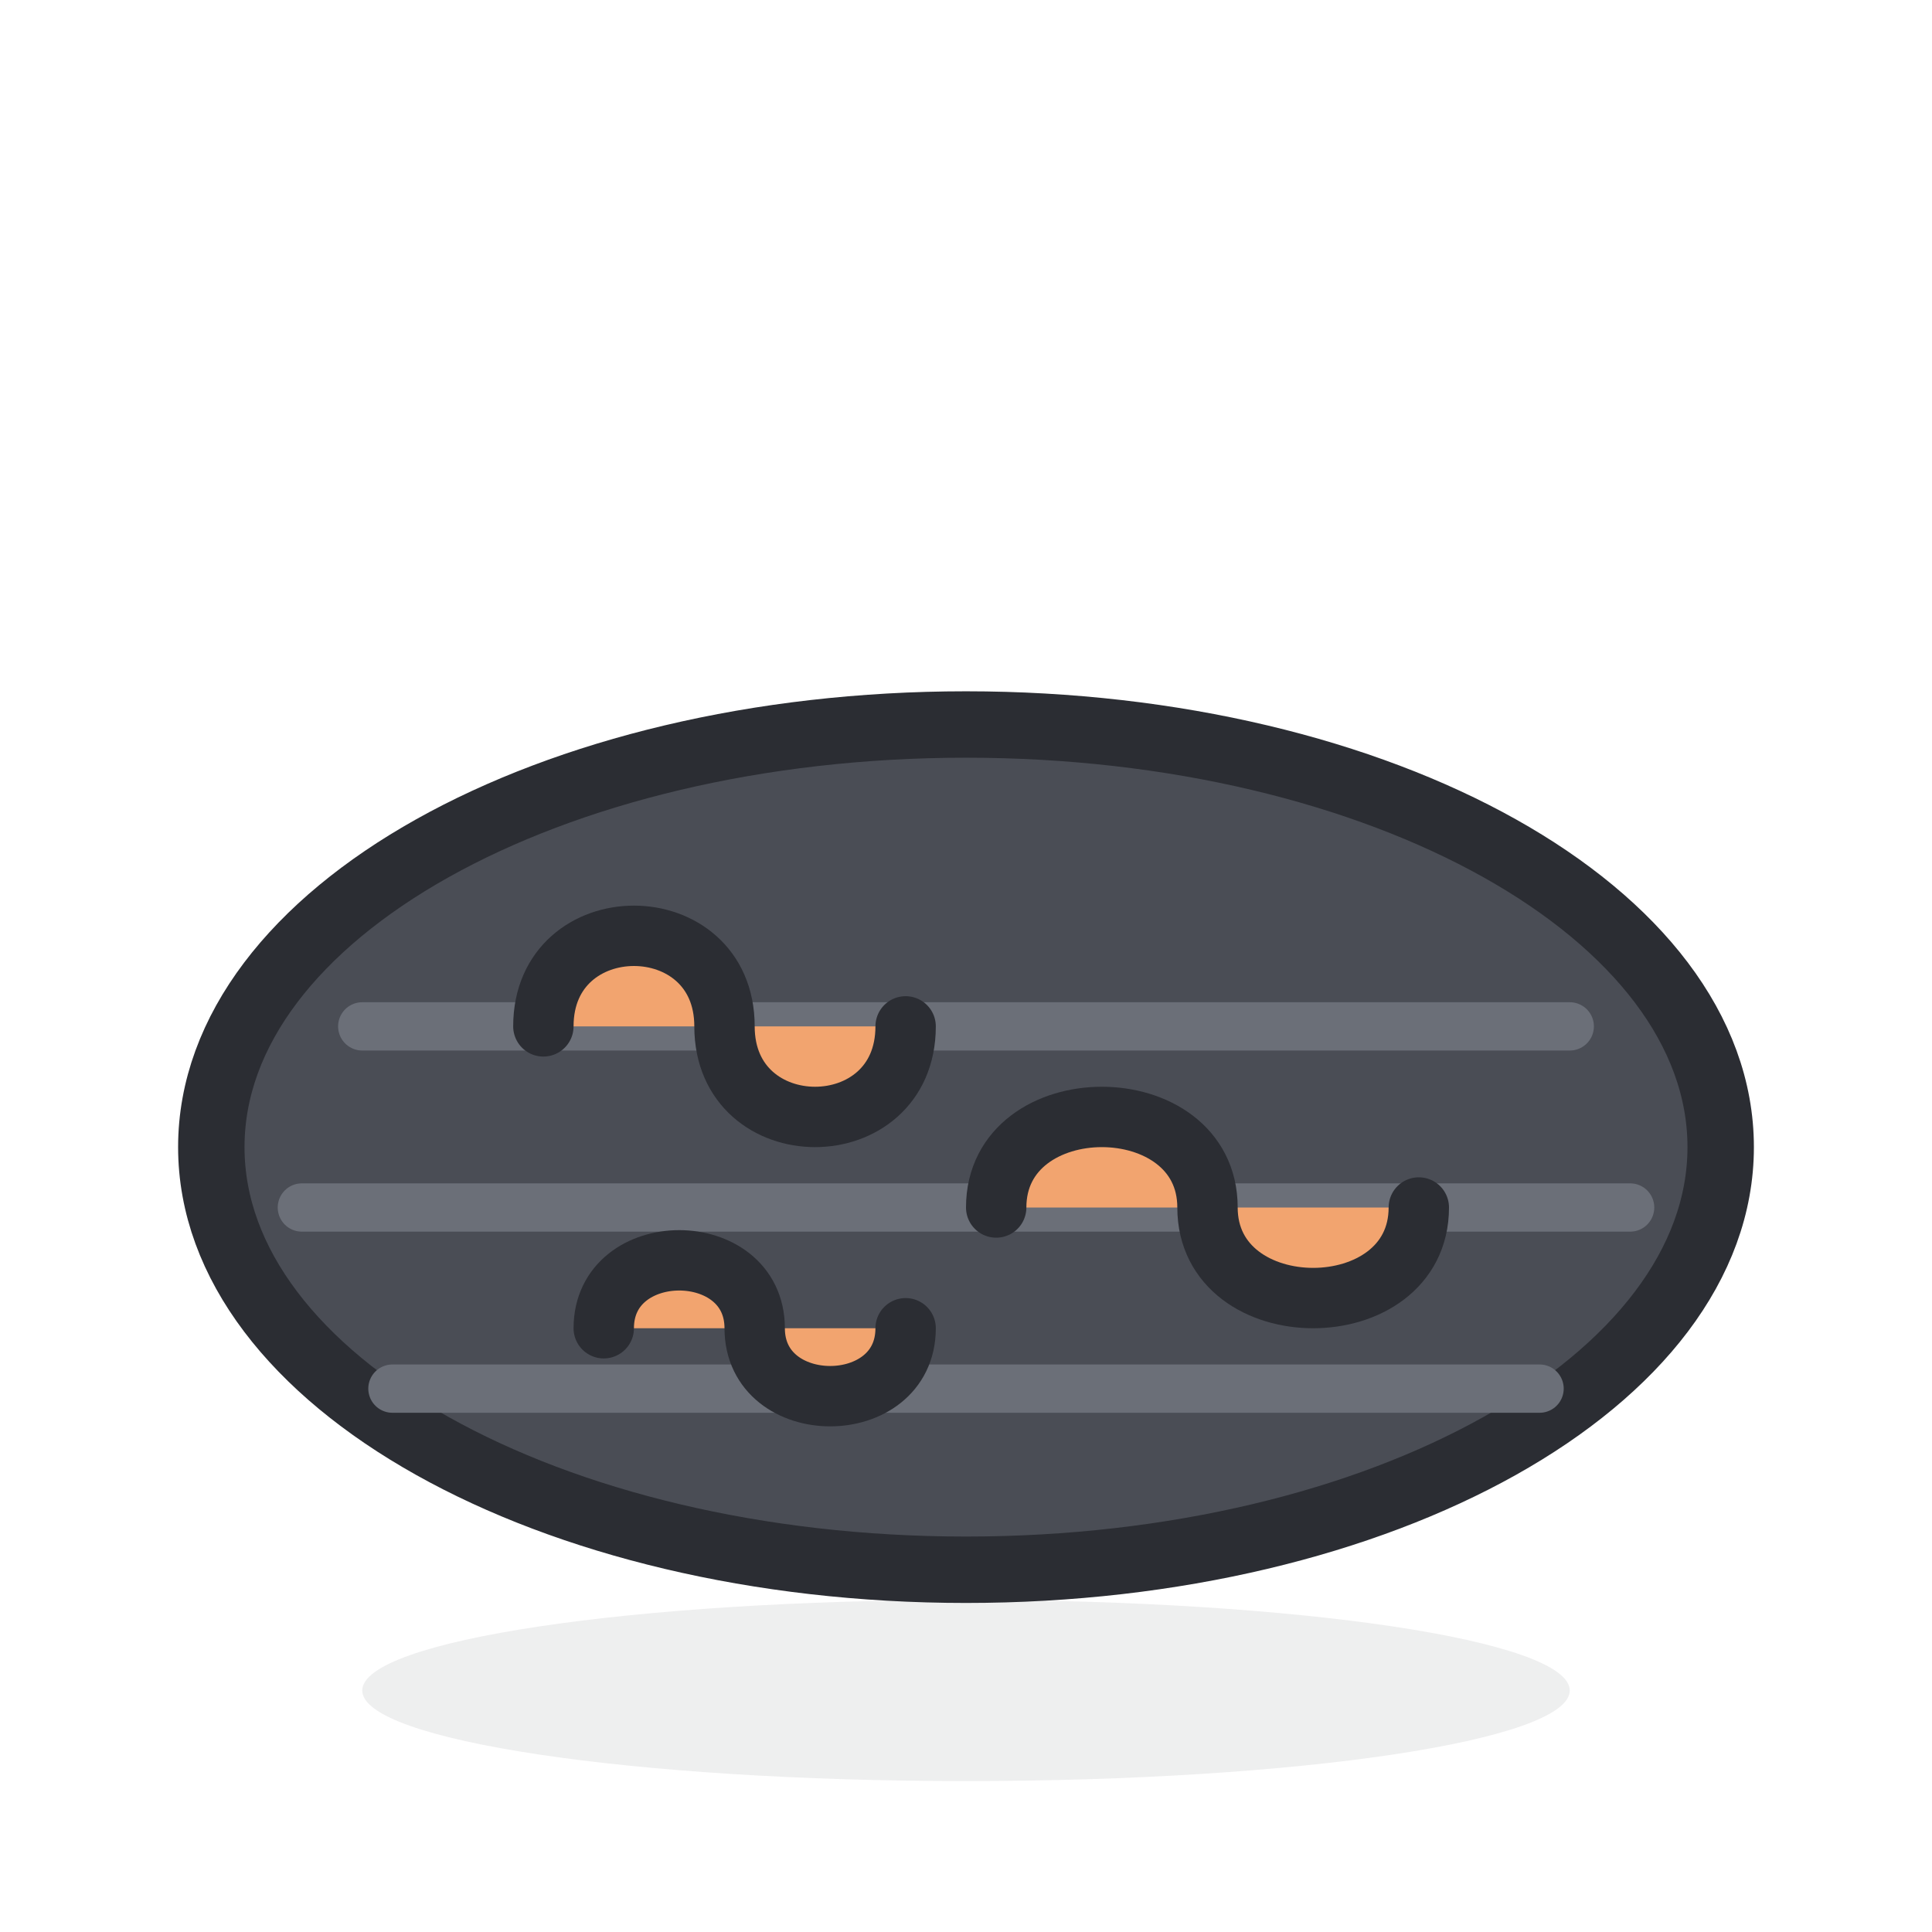
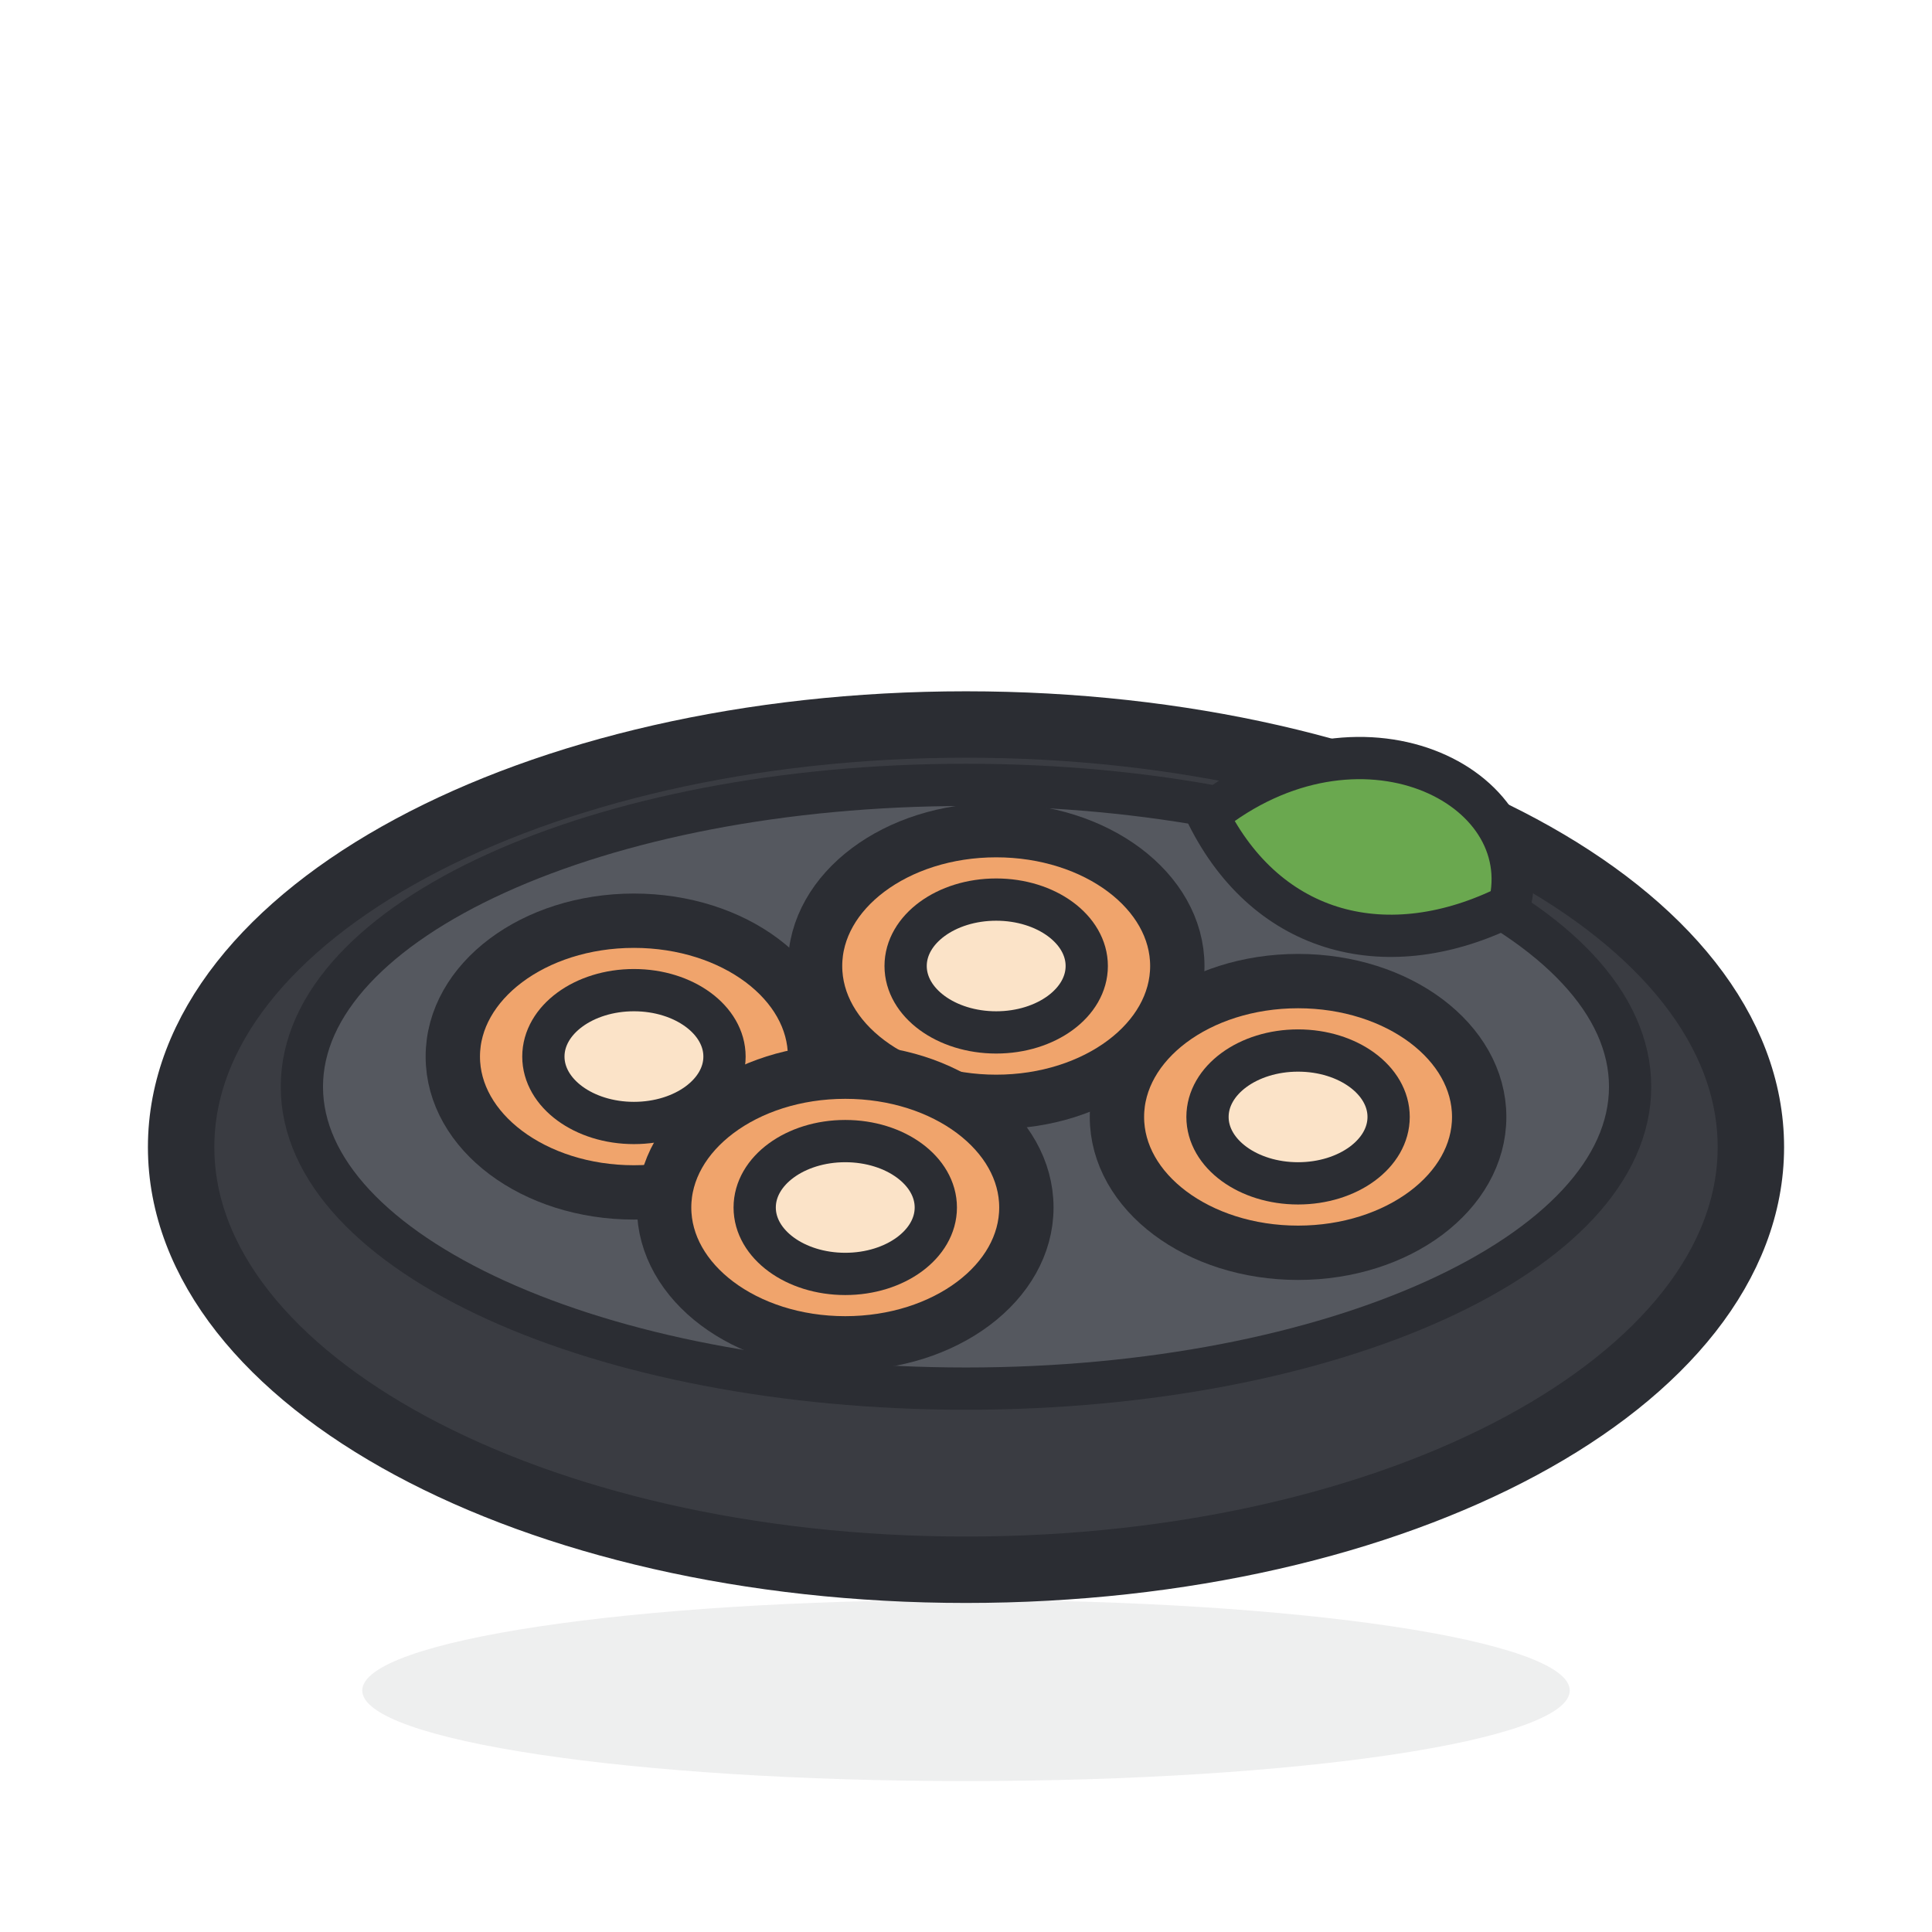
<svg xmlns="http://www.w3.org/2000/svg" viewBox="0 0 64 64">
  <ellipse cx="32" cy="56" rx="20" ry="3" fill="#2b2d33" opacity=".08" />
-   <g fill="#4a4d55" stroke="#2b2d33" stroke-width="2.2" stroke-linejoin="round" stroke-linecap="round">
-     <ellipse cx="32" cy="38" rx="25" ry="14" />
+   <g fill="#3a3c42" stroke="#2b2d33" stroke-width="2.2" stroke-linejoin="round" stroke-linecap="round">
+     <ellipse cx="32" cy="38" rx="26" ry="14" />
  </g>
-   <g fill="none" stroke="#6b6f78" stroke-width="1.6" stroke-linecap="round" stroke-linejoin="round">
-     <path d="M12 34h40M10 40h44M13 46h38" />
+   <g fill="#55585f" stroke="#2b2d33" stroke-width="1.4" stroke-linejoin="round" stroke-linecap="round">
+     <ellipse cx="32" cy="36" rx="22" ry="10" />
  </g>
-   <g fill="#f2a46f" stroke="#2b2d33" stroke-width="2" stroke-linejoin="round" stroke-linecap="round">
-     <path d="M18 34c0-4 6-4 6 0s6 4 6 0" />
-     <path d="M33 40c0-4 7-4 7 0s7 4 7 0" />
-     <path d="M20 44c0-3 5-3 5 0s5 3 5 0" />
+   <g fill="#f0a46c" stroke="#2b2d33" stroke-width="1.8" stroke-linejoin="round" stroke-linecap="round">
+     <ellipse cx="21" cy="35" rx="6" ry="4.5" />
+   </g>
+   <g fill="#fbe3c8" stroke="#2b2d33" stroke-width="1.4" stroke-linejoin="round" stroke-linecap="round">
+     <ellipse cx="21" cy="35" rx="3" ry="2.2" />
+   </g>
+   <g fill="#f0a46c" stroke="#2b2d33" stroke-width="1.8" stroke-linejoin="round" stroke-linecap="round">
+     <ellipse cx="33" cy="32" rx="6" ry="4.5" />
+   </g>
+   <g fill="#fbe3c8" stroke="#2b2d33" stroke-width="1.4" stroke-linejoin="round" stroke-linecap="round">
+     <ellipse cx="33" cy="32" rx="3" ry="2.2" />
+   </g>
+   <g fill="#f0a46c" stroke="#2b2d33" stroke-width="1.8" stroke-linejoin="round" stroke-linecap="round">
+     <ellipse cx="43" cy="37" rx="6" ry="4.5" />
+   </g>
+   <g fill="#fbe3c8" stroke="#2b2d33" stroke-width="1.4" stroke-linejoin="round" stroke-linecap="round">
+     <ellipse cx="43" cy="37" rx="3" ry="2.2" />
+   </g>
+   <g fill="#f0a46c" stroke="#2b2d33" stroke-width="1.8" stroke-linejoin="round" stroke-linecap="round">
+     <ellipse cx="28" cy="40" rx="6" ry="4.5" />
+   </g>
+   <g fill="#fbe3c8" stroke="#2b2d33" stroke-width="1.4" stroke-linejoin="round" stroke-linecap="round">
+     <ellipse cx="28" cy="40" rx="3" ry="2.2" />
+   </g>
+   <g fill="#6aa84f" stroke="#2b2d33" stroke-width="1.4" stroke-linejoin="round" stroke-linecap="round">
+     <path d="M40 27c5-4 11-1 10 3-4 2-8 1-10-3z" />
  </g>
</svg>
